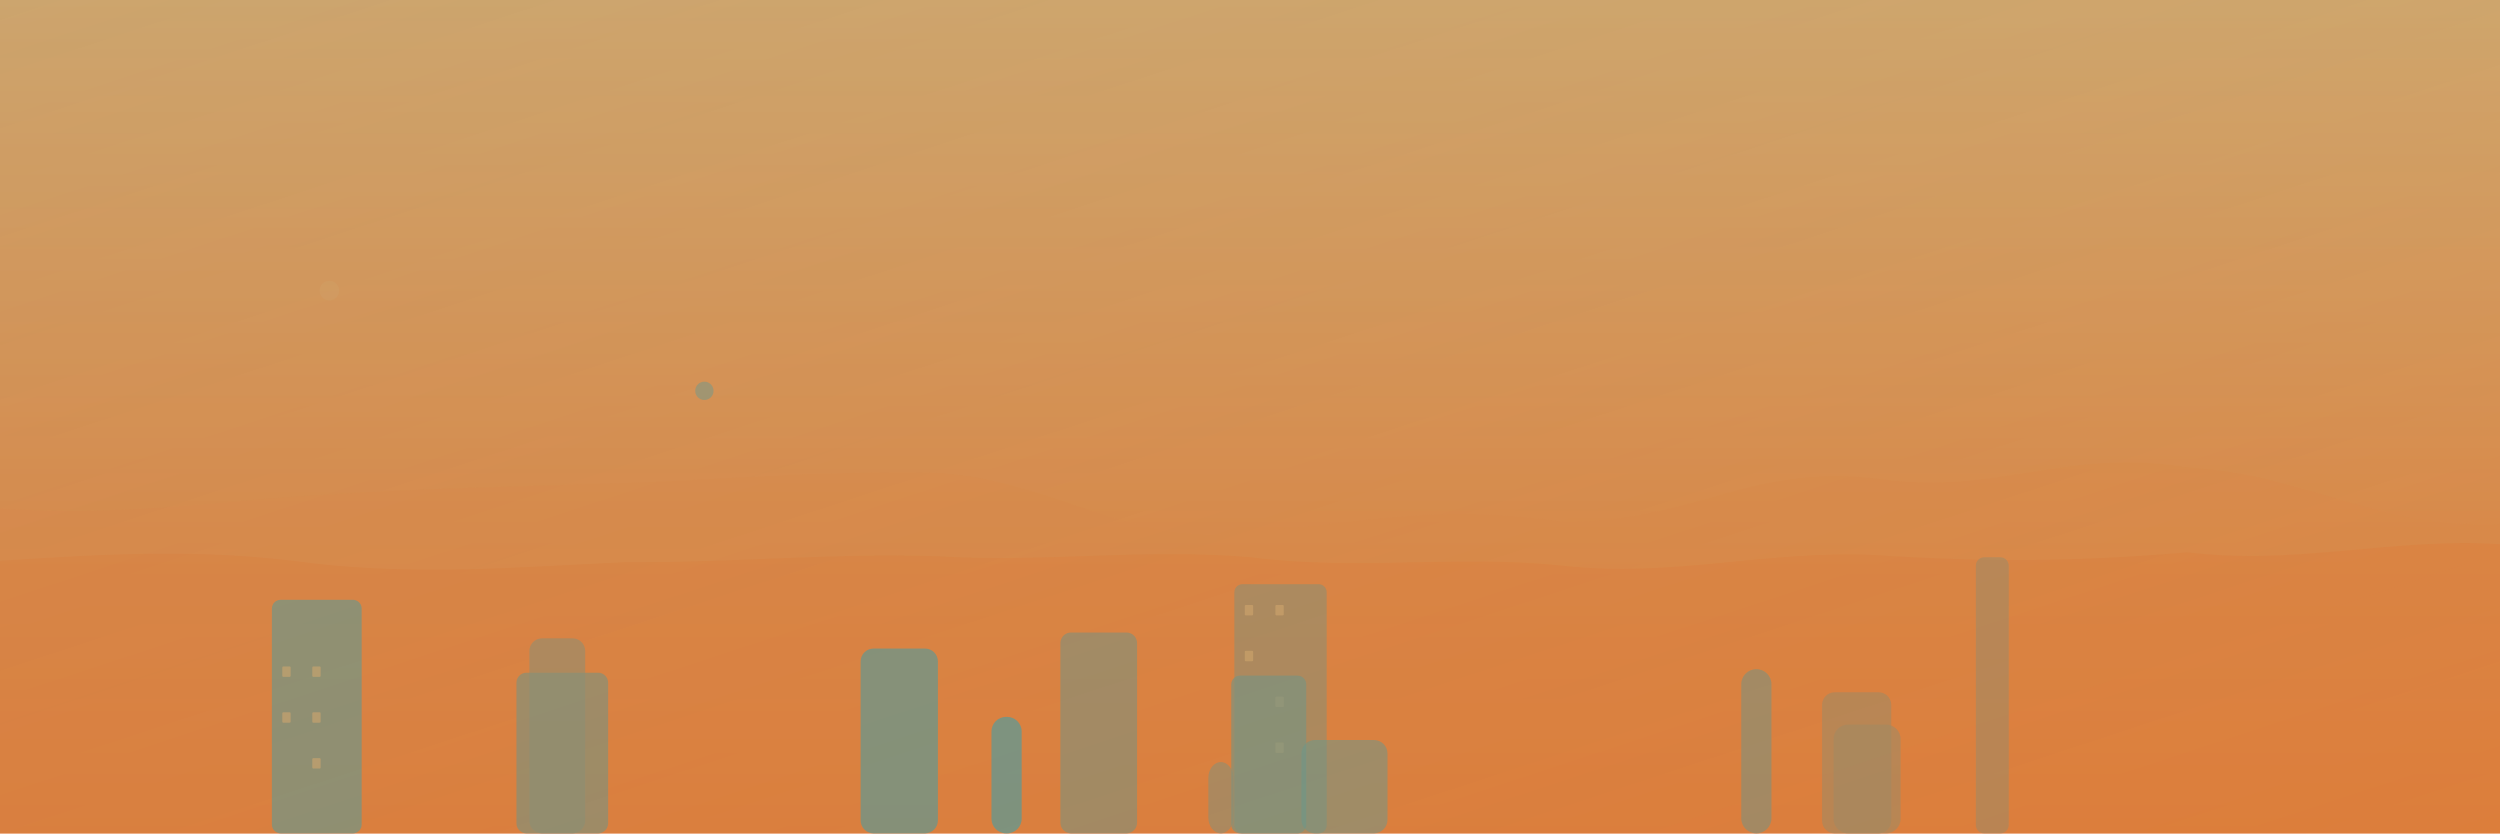
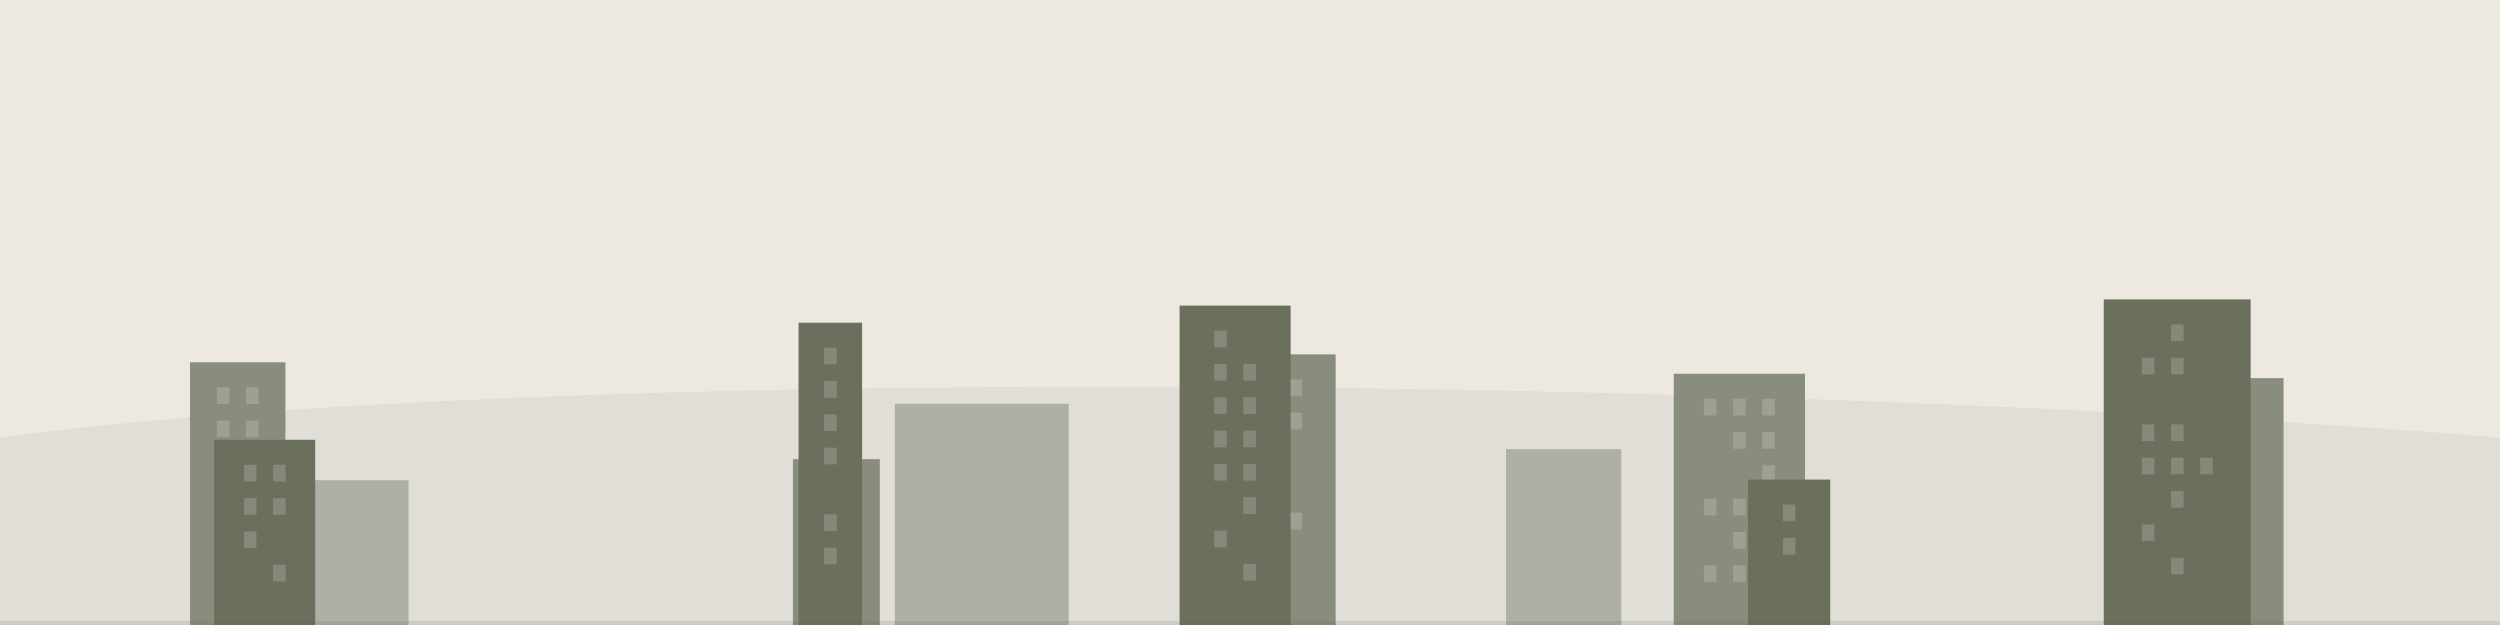
- <svg xmlns="http://www.w3.org/2000/svg" viewBox="0 0 1200 400" width="1200" height="400">
-   <defs>
-     <linearGradient id="bg" x1="0" y1="0" x2="0" y2="1">
-       <stop offset="0%" stop-color="#d4a76a" />
-       <stop offset="100%" stop-color="#ea580c" />
-     </linearGradient>
-     <linearGradient id="warm" x1="0" y1="0" x2="1" y2="1">
-       <stop offset="0%" stop-color="#918f8a" stop-opacity="0.18" />
-       <stop offset="100%" stop-color="#918f8a" stop-opacity="0.06" />
-     </linearGradient>
-   </defs>
-   <rect width="1200" height="400" fill="url(#bg)" />
-   <path d="M0 400 L0 244.179 C60.0 247.4, 90.0 241.8, 150.0 237.8 C210.0 234.0, 240.0 233.8, 300.0 231.9 C360.0 229.5, 390.0 226.1, 450.0 226.9 C510.0 231.4, 540.0 262.4, 600.0 255.5 C660.0 250.3, 690.0 241.6, 750.0 250.4 C810.0 251.3, 840.0 222.5, 900.0 229.6 C960.0 238.2, 990.0 214.7, 1050.0 224.3 C1110.0 228.2, 1140.0 253.9, 1200.0 251.5 L1200 400 Z" fill="#e2742d" opacity="0.45" />
-   <path d="M0 400 L0 269.186 C52.5 265.8, 97.5 263.1, 150.0 270.4 C202.5 276.2, 247.5 272.3, 300.0 269.9 C352.5 270.1, 397.5 265.4, 450.0 267.0 C502.5 270.2, 547.5 263.1, 600.0 267.4 C652.5 274.2, 697.5 266.1, 750.0 271.5 C802.5 277.5, 847.5 264.0, 900.0 266.4 C952.5 269.9, 997.5 269.6, 1050.0 265.1 C1102.5 271.6, 1147.5 257.9, 1200.0 261.2 L1200 400 Z" fill="#ea580c" opacity="0.3" />
-   <rect x="880.1" y="347.8" width="32.2" height="52.2" rx="7.0" fill="#6e7767" opacity="0.51" />
-   <rect x="509.0" y="303.6" width="36.8" height="96.4" rx="5.1" fill="#5e7b73" opacity="0.74" />
-   <rect x="413.1" y="311.3" width="37.1" height="88.7" rx="6.2" fill="#328693" opacity="0.85" />
-   <rect x="948.4" y="267.5" width="15.8" height="132.5" rx="4.0" fill="#747663" opacity="0.53" />
-   <rect x="254.1" y="306.4" width="26.8" height="93.6" rx="6.1" fill="#657a6e" opacity="0.61" />
-   <rect x="130.5" y="287.9" width="43.1" height="112.1" rx="4.2" fill="#39858e" opacity="0.78" />
-   <rect x="135.5" y="319.9" width="4" height="5" rx="0.5" fill="#d4a76a" opacity="0.6" />
-   <rect x="149.9" y="319.9" width="4" height="5" rx="0.5" fill="#d4a76a" opacity="0.6" />
-   <rect x="135.5" y="341.9" width="4" height="5" rx="0.5" fill="#d4a76a" opacity="0.6" />
-   <rect x="149.9" y="341.9" width="4" height="5" rx="0.5" fill="#d4a76a" opacity="0.6" />
-   <rect x="149.9" y="363.9" width="4" height="5" rx="0.5" fill="#d4a76a" opacity="0.6" />
-   <rect x="874.6" y="332.3" width="33.2" height="67.7" rx="6.0" fill="#847257" opacity="0.62" />
-   <rect x="592.5" y="280.4" width="44.3" height="119.6" rx="3.9" fill="#657a6e" opacity="0.64" />
-   <rect x="597.5" y="290.4" width="4" height="5" rx="0.5" fill="#d4a76a" opacity="0.6" />
-   <rect x="612.2" y="290.4" width="4" height="5" rx="0.5" fill="#d4a76a" opacity="0.6" />
-   <rect x="597.5" y="312.4" width="4" height="5" rx="0.5" fill="#d4a76a" opacity="0.6" />
-   <rect x="612.2" y="334.4" width="4" height="5" rx="0.5" fill="#d4a76a" opacity="0.6" />
-   <rect x="612.2" y="356.4" width="4" height="5" rx="0.5" fill="#d4a76a" opacity="0.6" />
-   <rect x="247.9" y="322.9" width="44.0" height="77.1" rx="4.8" fill="#527e7c" opacity="0.72" />
-   <rect x="835.8" y="321.2" width="14.5" height="78.8" rx="7.2" fill="#537e7b" opacity="0.67" />
-   <rect x="591.0" y="324.3" width="36.0" height="75.7" rx="4.2" fill="#368590" opacity="0.66" />
-   <rect x="580.0" y="365.8" width="12.0" height="34.2" rx="7.6" fill="#527e7c" opacity="0.57" />
-   <rect x="624.7" y="355.2" width="41.3" height="44.8" rx="6.5" fill="#1e8ca2" opacity="0.53" />
-   <rect x="475.9" y="344.1" width="14.5" height="55.9" rx="7.0" fill="#0e8fae" opacity="0.77" />
-   <circle cx="338.1" cy="187.6" r="4.4" fill="#0891b2" opacity="0.45" />
-   <circle cx="754.5" cy="3.2" r="3.5" fill="#d4a76a" opacity="0.21" />
-   <circle cx="158.1" cy="139.5" r="4.7" fill="#d4a76a" opacity="0.25" />
-   <rect width="1200" height="400" fill="url(#warm)" />
-   <rect width="1200" height="400" fill="#d4a76a" opacity="0.39" />
+ <svg xmlns="http://www.w3.org/2000/svg" viewBox="0 0 1200 300" width="1200" height="300">
+   <rect width="1200" height="300" fill="#ede8e0" />
+   <path d="M0 300 L0 210.0 C266.1 174.6, 834.7 180.5, 1200 210.0 L1200 300 Z" fill="#c4c6be" opacity="0.3" />
+   <rect x="114.2" y="230.5" width="81.9" height="69.5" fill="#aeb0a5" />
+   <rect x="429.5" y="193.8" width="83.5" height="106.2" fill="#aeb0a5" />
+   <rect x="722.9" y="215.6" width="55.3" height="84.4" fill="#aeb0a5" />
+   <rect x="1015.3" y="184.0" width="63.0" height="116.0" fill="#aeb0a5" />
+   <rect x="91.2" y="173.9" width="45.8" height="126.1" fill="#898d7d" />
+   <rect x="104.1" y="185.9" width="6" height="8" fill="#b2b5ab" opacity="0.5" />
+   <rect x="118.1" y="185.9" width="6" height="8" fill="#b2b5ab" opacity="0.5" />
+   <rect x="104.1" y="201.9" width="6" height="8" fill="#b2b5ab" opacity="0.5" />
+   <rect x="118.1" y="201.9" width="6" height="8" fill="#b2b5ab" opacity="0.5" />
+   <rect x="118.1" y="217.9" width="6" height="8" fill="#b2b5ab" opacity="0.5" />
+   <rect x="104.1" y="233.9" width="6" height="8" fill="#b2b5ab" opacity="0.5" />
+   <rect x="118.1" y="233.9" width="6" height="8" fill="#b2b5ab" opacity="0.5" />
+   <rect x="118.1" y="249.9" width="6" height="8" fill="#b2b5ab" opacity="0.5" />
+   <rect x="104.1" y="265.9" width="6" height="8" fill="#b2b5ab" opacity="0.5" />
+   <rect x="118.1" y="265.9" width="6" height="8" fill="#b2b5ab" opacity="0.5" />
+   <rect x="380.6" y="220.4" width="41.7" height="79.6" fill="#898d7d" />
+   <rect x="398.5" y="232.4" width="6" height="8" fill="#b2b5ab" opacity="0.5" />
+   <rect x="398.5" y="248.4" width="6" height="8" fill="#b2b5ab" opacity="0.5" />
+   <rect x="398.5" y="264.4" width="6" height="8" fill="#b2b5ab" opacity="0.5" />
+   <rect x="574.9" y="170.1" width="66.2" height="129.9" fill="#898d7d" />
+   <rect x="605.0" y="182.1" width="6" height="8" fill="#b2b5ab" opacity="0.5" />
+   <rect x="619.0" y="182.1" width="6" height="8" fill="#b2b5ab" opacity="0.5" />
+   <rect x="591.0" y="198.1" width="6" height="8" fill="#b2b5ab" opacity="0.5" />
+   <rect x="605.0" y="198.1" width="6" height="8" fill="#b2b5ab" opacity="0.5" />
+   <rect x="619.0" y="198.1" width="6" height="8" fill="#b2b5ab" opacity="0.5" />
+   <rect x="591.0" y="214.1" width="6" height="8" fill="#b2b5ab" opacity="0.5" />
+   <rect x="591.0" y="230.1" width="6" height="8" fill="#b2b5ab" opacity="0.5" />
+   <rect x="605.0" y="230.1" width="6" height="8" fill="#b2b5ab" opacity="0.5" />
+   <rect x="591.0" y="246.1" width="6" height="8" fill="#b2b5ab" opacity="0.5" />
+   <rect x="619.0" y="246.1" width="6" height="8" fill="#b2b5ab" opacity="0.5" />
+   <rect x="591.0" y="262.1" width="6" height="8" fill="#b2b5ab" opacity="0.5" />
+   <rect x="605.0" y="262.1" width="6" height="8" fill="#b2b5ab" opacity="0.5" />
+   <rect x="803.4" y="179.4" width="63.0" height="120.6" fill="#898d7d" />
+   <rect x="817.9" y="191.4" width="6" height="8" fill="#b2b5ab" opacity="0.5" />
+   <rect x="831.9" y="191.4" width="6" height="8" fill="#b2b5ab" opacity="0.5" />
+   <rect x="845.9" y="191.4" width="6" height="8" fill="#b2b5ab" opacity="0.5" />
+   <rect x="831.9" y="207.4" width="6" height="8" fill="#b2b5ab" opacity="0.5" />
+   <rect x="845.9" y="207.4" width="6" height="8" fill="#b2b5ab" opacity="0.5" />
+   <rect x="845.9" y="223.4" width="6" height="8" fill="#b2b5ab" opacity="0.5" />
+   <rect x="817.9" y="239.4" width="6" height="8" fill="#b2b5ab" opacity="0.5" />
+   <rect x="831.9" y="239.4" width="6" height="8" fill="#b2b5ab" opacity="0.5" />
+   <rect x="831.9" y="255.4" width="6" height="8" fill="#b2b5ab" opacity="0.5" />
+   <rect x="845.9" y="255.4" width="6" height="8" fill="#b2b5ab" opacity="0.5" />
+   <rect x="817.9" y="271.4" width="6" height="8" fill="#b2b5ab" opacity="0.5" />
+   <rect x="831.9" y="271.4" width="6" height="8" fill="#b2b5ab" opacity="0.5" />
+   <rect x="845.9" y="271.4" width="6" height="8" fill="#b2b5ab" opacity="0.5" />
+   <rect x="1038.5" y="181.5" width="57.6" height="118.5" fill="#898d7d" />
+   <rect x="1057.3" y="193.5" width="6" height="8" fill="#b2b5ab" opacity="0.5" />
+   <rect x="1071.3" y="193.5" width="6" height="8" fill="#b2b5ab" opacity="0.5" />
+   <rect x="1057.3" y="209.5" width="6" height="8" fill="#b2b5ab" opacity="0.5" />
+   <rect x="1071.3" y="209.5" width="6" height="8" fill="#b2b5ab" opacity="0.5" />
+   <rect x="1057.3" y="225.5" width="6" height="8" fill="#b2b5ab" opacity="0.5" />
+   <rect x="1071.3" y="225.5" width="6" height="8" fill="#b2b5ab" opacity="0.5" />
+   <rect x="1057.3" y="241.5" width="6" height="8" fill="#b2b5ab" opacity="0.5" />
+   <rect x="1071.3" y="241.5" width="6" height="8" fill="#b2b5ab" opacity="0.5" />
+   <rect x="1057.3" y="257.5" width="6" height="8" fill="#b2b5ab" opacity="0.5" />
+   <rect x="1071.3" y="257.5" width="6" height="8" fill="#b2b5ab" opacity="0.5" />
+   <rect x="1071.3" y="273.5" width="6" height="8" fill="#b2b5ab" opacity="0.5" />
+   <rect x="102.8" y="211.1" width="48.5" height="88.9" fill="#6b705c" />
+   <rect x="117.1" y="223.1" width="6" height="8" fill="#9fa295" opacity="0.5" />
+   <rect x="131.1" y="223.1" width="6" height="8" fill="#9fa295" opacity="0.5" />
+   <rect x="117.1" y="239.1" width="6" height="8" fill="#9fa295" opacity="0.5" />
+   <rect x="131.1" y="239.1" width="6" height="8" fill="#9fa295" opacity="0.5" />
+   <rect x="117.1" y="255.1" width="6" height="8" fill="#9fa295" opacity="0.5" />
+   <rect x="131.1" y="271.1" width="6" height="8" fill="#9fa295" opacity="0.5" />
+   <rect x="383.3" y="154.9" width="30.5" height="145.1" fill="#6b705c" />
+   <rect x="395.6" y="166.9" width="6" height="8" fill="#9fa295" opacity="0.5" />
+   <rect x="395.6" y="182.9" width="6" height="8" fill="#9fa295" opacity="0.5" />
+   <rect x="395.6" y="198.9" width="6" height="8" fill="#9fa295" opacity="0.5" />
+   <rect x="395.6" y="214.9" width="6" height="8" fill="#9fa295" opacity="0.5" />
+   <rect x="395.6" y="246.9" width="6" height="8" fill="#9fa295" opacity="0.5" />
+   <rect x="395.6" y="262.9" width="6" height="8" fill="#9fa295" opacity="0.5" />
+   <rect x="566.2" y="146.7" width="53.3" height="153.3" fill="#6b705c" />
+   <rect x="582.8" y="158.7" width="6" height="8" fill="#9fa295" opacity="0.5" />
+   <rect x="582.8" y="174.7" width="6" height="8" fill="#9fa295" opacity="0.5" />
+   <rect x="596.8" y="174.7" width="6" height="8" fill="#9fa295" opacity="0.5" />
+   <rect x="582.8" y="190.7" width="6" height="8" fill="#9fa295" opacity="0.5" />
+   <rect x="596.8" y="190.7" width="6" height="8" fill="#9fa295" opacity="0.5" />
+   <rect x="582.8" y="206.7" width="6" height="8" fill="#9fa295" opacity="0.5" />
+   <rect x="596.8" y="206.7" width="6" height="8" fill="#9fa295" opacity="0.5" />
+   <rect x="582.8" y="222.7" width="6" height="8" fill="#9fa295" opacity="0.5" />
+   <rect x="596.8" y="222.7" width="6" height="8" fill="#9fa295" opacity="0.5" />
+   <rect x="596.8" y="238.7" width="6" height="8" fill="#9fa295" opacity="0.5" />
+   <rect x="582.8" y="254.7" width="6" height="8" fill="#9fa295" opacity="0.5" />
+   <rect x="596.8" y="270.7" width="6" height="8" fill="#9fa295" opacity="0.5" />
+   <rect x="839.0" y="230.2" width="39.5" height="69.8" fill="#6b705c" />
+   <rect x="855.8" y="242.2" width="6" height="8" fill="#9fa295" opacity="0.5" />
+   <rect x="855.8" y="258.2" width="6" height="8" fill="#9fa295" opacity="0.5" />
+   <rect x="1009.8" y="143.7" width="70.5" height="156.3" fill="#6b705c" />
+   <rect x="1042.1" y="155.7" width="6" height="8" fill="#9fa295" opacity="0.5" />
+   <rect x="1028.1" y="171.7" width="6" height="8" fill="#9fa295" opacity="0.5" />
+   <rect x="1042.1" y="171.7" width="6" height="8" fill="#9fa295" opacity="0.5" />
+   <rect x="1028.1" y="203.7" width="6" height="8" fill="#9fa295" opacity="0.5" />
+   <rect x="1042.1" y="203.7" width="6" height="8" fill="#9fa295" opacity="0.5" />
+   <rect x="1028.1" y="219.7" width="6" height="8" fill="#9fa295" opacity="0.5" />
+   <rect x="1042.1" y="219.7" width="6" height="8" fill="#9fa295" opacity="0.5" />
+   <rect x="1056.1" y="219.7" width="6" height="8" fill="#9fa295" opacity="0.5" />
+   <rect x="1042.1" y="235.7" width="6" height="8" fill="#9fa295" opacity="0.5" />
+   <rect x="1028.1" y="251.7" width="6" height="8" fill="#9fa295" opacity="0.5" />
+   <rect x="1042.1" y="267.7" width="6" height="8" fill="#9fa295" opacity="0.5" />
+   <rect x="0" y="298" width="1200" height="2" fill="#606553" opacity="0.15" />
</svg>
